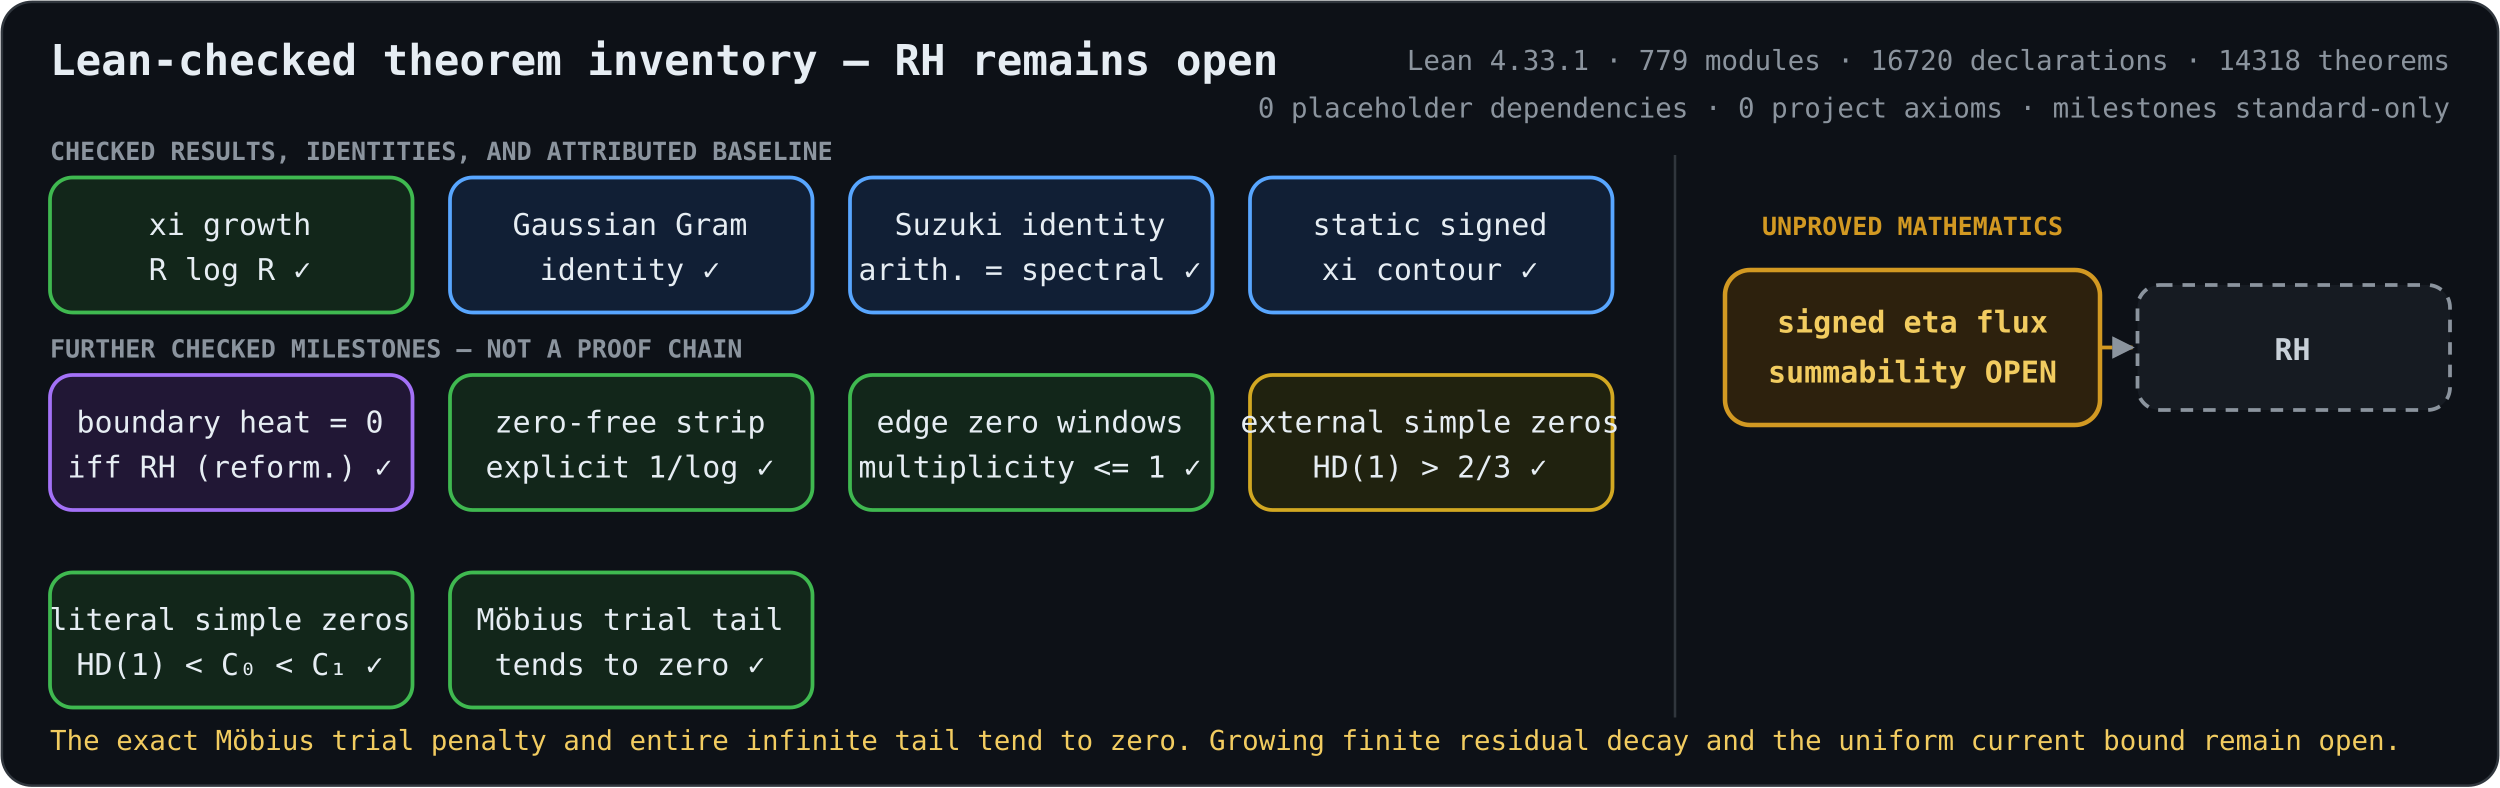
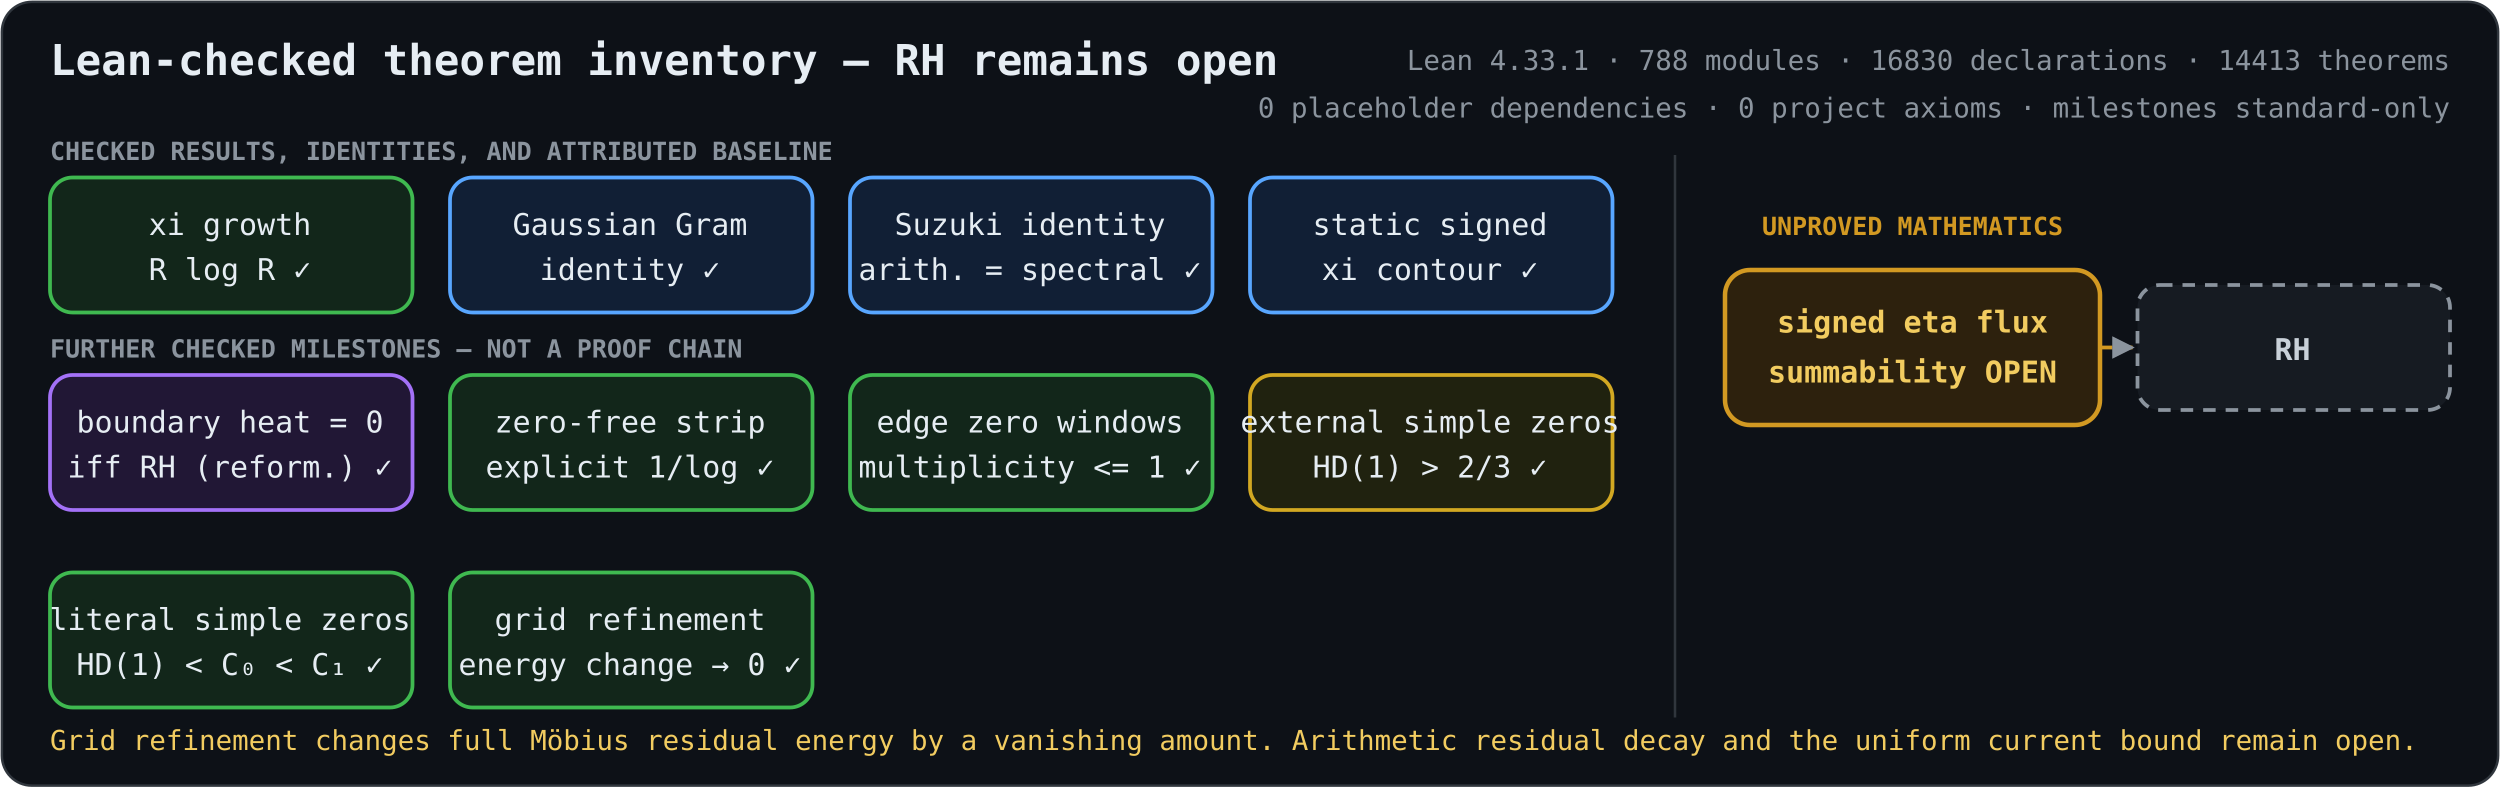
<svg xmlns="http://www.w3.org/2000/svg" role="img" aria-labelledby="title description" viewBox="0 0 1000 315">
  <defs>
    <marker id="arrow" viewBox="0 0 10 10" refX="9" refY="5" markerWidth="6" markerHeight="6" orient="auto-start-reverse">
      <path d="M 0 0 L 10 5 L 0 10 z" fill="#8b949e" />
    </marker>
    <style>
      .bg { fill: #0d1117; stroke: #30363d; }
      text { fill: #e6edf3; font-family: ui-monospace, SFMono-Regular, Menlo, Consolas, monospace; font-size: 12px; text-anchor: middle; }
      .heading { font-size: 17px; font-weight: 700; text-anchor: start; }
      .metrics { fill: #8b949e; font-size: 11px; text-anchor: end; }
      .proved rect { fill: #12261a; stroke: #3fb950; stroke-width: 1.5; }
      .proved.equivalence rect { fill: #211735; stroke: #a371f7; }
      .proved.bridge rect { fill: #111f35; stroke: #58a6ff; }
      .proved.external rect { fill: #20220f; stroke: #d2a822; }
      .open rect { fill: #2d210d; stroke: #d29922; stroke-width: 1.8; }
      .goal rect { fill: #161b22; stroke: #8b949e; stroke-width: 1.5; stroke-dasharray: 5 4; }
      .open text { fill: #f2cc60; font-weight: 700; }
      .goal text { fill: #c9d1d9; font-weight: 700; }
      .open-edge { fill: none; stroke: #d29922; stroke-width: 1.5; stroke-dasharray: 5 4; marker-end: url(#arrow); }
      .section { fill: #8b949e; font-size: 10px; font-weight: 700; text-anchor: start; }
      .gap-label { fill: #d29922; font-size: 10px; font-weight: 700; }
      .frontier { fill: #f2cc60; font-size: 11px; text-anchor: start; }
    </style>
  </defs>
  <rect class="bg" x="0.75" y="0.75" width="998.5" height="313.5" rx="12" />
  <text class="heading" x="20" y="30">Lean-checked theorem inventory — RH remains open</text>
-   <text class="metrics" x="980" y="28">Lean 4.33.1 · 779 modules · 16720 declarations · 14318 theorems</text>
+   <text class="metrics" x="980" y="28">Lean 4.33.1 · 788 modules · 16830 declarations · 14413 theorems</text>
  <text class="metrics" x="980" y="47">0 placeholder dependencies · 0 project axioms · milestones standard-only</text>
  <text class="section" x="20" y="64">CHECKED RESULTS, IDENTITIES, AND ATTRIBUTED BASELINE</text>
  <text class="section" x="20" y="143">FURTHER CHECKED MILESTONES — NOT A PROOF CHAIN</text>
  <line x1="670" y1="62" x2="670" y2="287" stroke="#30363d" />
  <text class="gap-label" x="765" y="94">UNPROVED MATHEMATICS</text>
  <path class="open-edge" d="M840 139 H853" />
  <g class="proved unconditional">
    <rect x="20" y="71" width="145" height="54" rx="9" />
    <text x="92" y="94">xi growth</text>
    <text x="92" y="112">R log R  ✓</text>
  </g>
  <g class="proved bridge">
    <rect x="180" y="71" width="145" height="54" rx="9" />
    <text x="252" y="94">Gaussian Gram</text>
    <text x="252" y="112">identity  ✓</text>
  </g>
  <g class="proved bridge">
    <rect x="340" y="71" width="145" height="54" rx="9" />
    <text x="412" y="94">Suzuki identity</text>
    <text x="412" y="112">arith. = spectral  ✓</text>
  </g>
  <g class="proved bridge">
    <rect x="500" y="71" width="145" height="54" rx="9" />
    <text x="572" y="94">static signed</text>
    <text x="572" y="112">xi contour  ✓</text>
  </g>
  <g class="proved equivalence">
    <rect x="20" y="150" width="145" height="54" rx="9" />
    <text x="92" y="173">boundary heat = 0</text>
    <text x="92" y="191">iff RH (reform.)  ✓</text>
  </g>
  <g class="proved unconditional">
    <rect x="180" y="150" width="145" height="54" rx="9" />
    <text x="252" y="173">zero-free strip</text>
    <text x="252" y="191">explicit 1/log  ✓</text>
  </g>
  <g class="proved unconditional">
    <rect x="340" y="150" width="145" height="54" rx="9" />
    <text x="412" y="173">edge zero windows</text>
    <text x="412" y="191">multiplicity &lt;= 1  ✓</text>
  </g>
  <g class="proved external">
    <rect x="500" y="150" width="145" height="54" rx="9" />
    <text x="572" y="173">external simple zeros</text>
    <text x="572" y="191">HD(1) &gt; 2/3  ✓</text>
  </g>
  <g class="proved unconditional">
    <rect x="20" y="229" width="145" height="54" rx="9" />
    <text x="92" y="252">literal simple zeros</text>
    <text x="92" y="270">HD(1) &lt; C₀ &lt; C₁  ✓</text>
  </g>
  <g class="proved unconditional">
    <rect x="180" y="229" width="145" height="54" rx="9" />
-     <text x="252" y="252">Möbius trial tail</text>
-     <text x="252" y="270">tends to zero  ✓</text>
+     <text x="252" y="252">grid refinement</text>
+     <text x="252" y="270">energy change → 0  ✓</text>
  </g>
  <g class="open">
    <rect x="690" y="108" width="150" height="62" rx="10" />
    <text x="765" y="133">signed eta flux</text>
    <text x="765" y="153">summability OPEN</text>
  </g>
  <g class="goal">
    <rect x="855" y="114" width="125" height="50" rx="9" />
    <text x="917" y="144">RH</text>
  </g>
-   <text class="frontier" x="20" y="300">The exact Möbius trial penalty and entire infinite tail tend to zero. Growing finite residual decay and the uniform current bound remain open.</text>
+   <text class="frontier" x="20" y="300">Grid refinement changes full Möbius residual energy by a vanishing amount. Arithmetic residual decay and the uniform current bound remain open.</text>
</svg>
